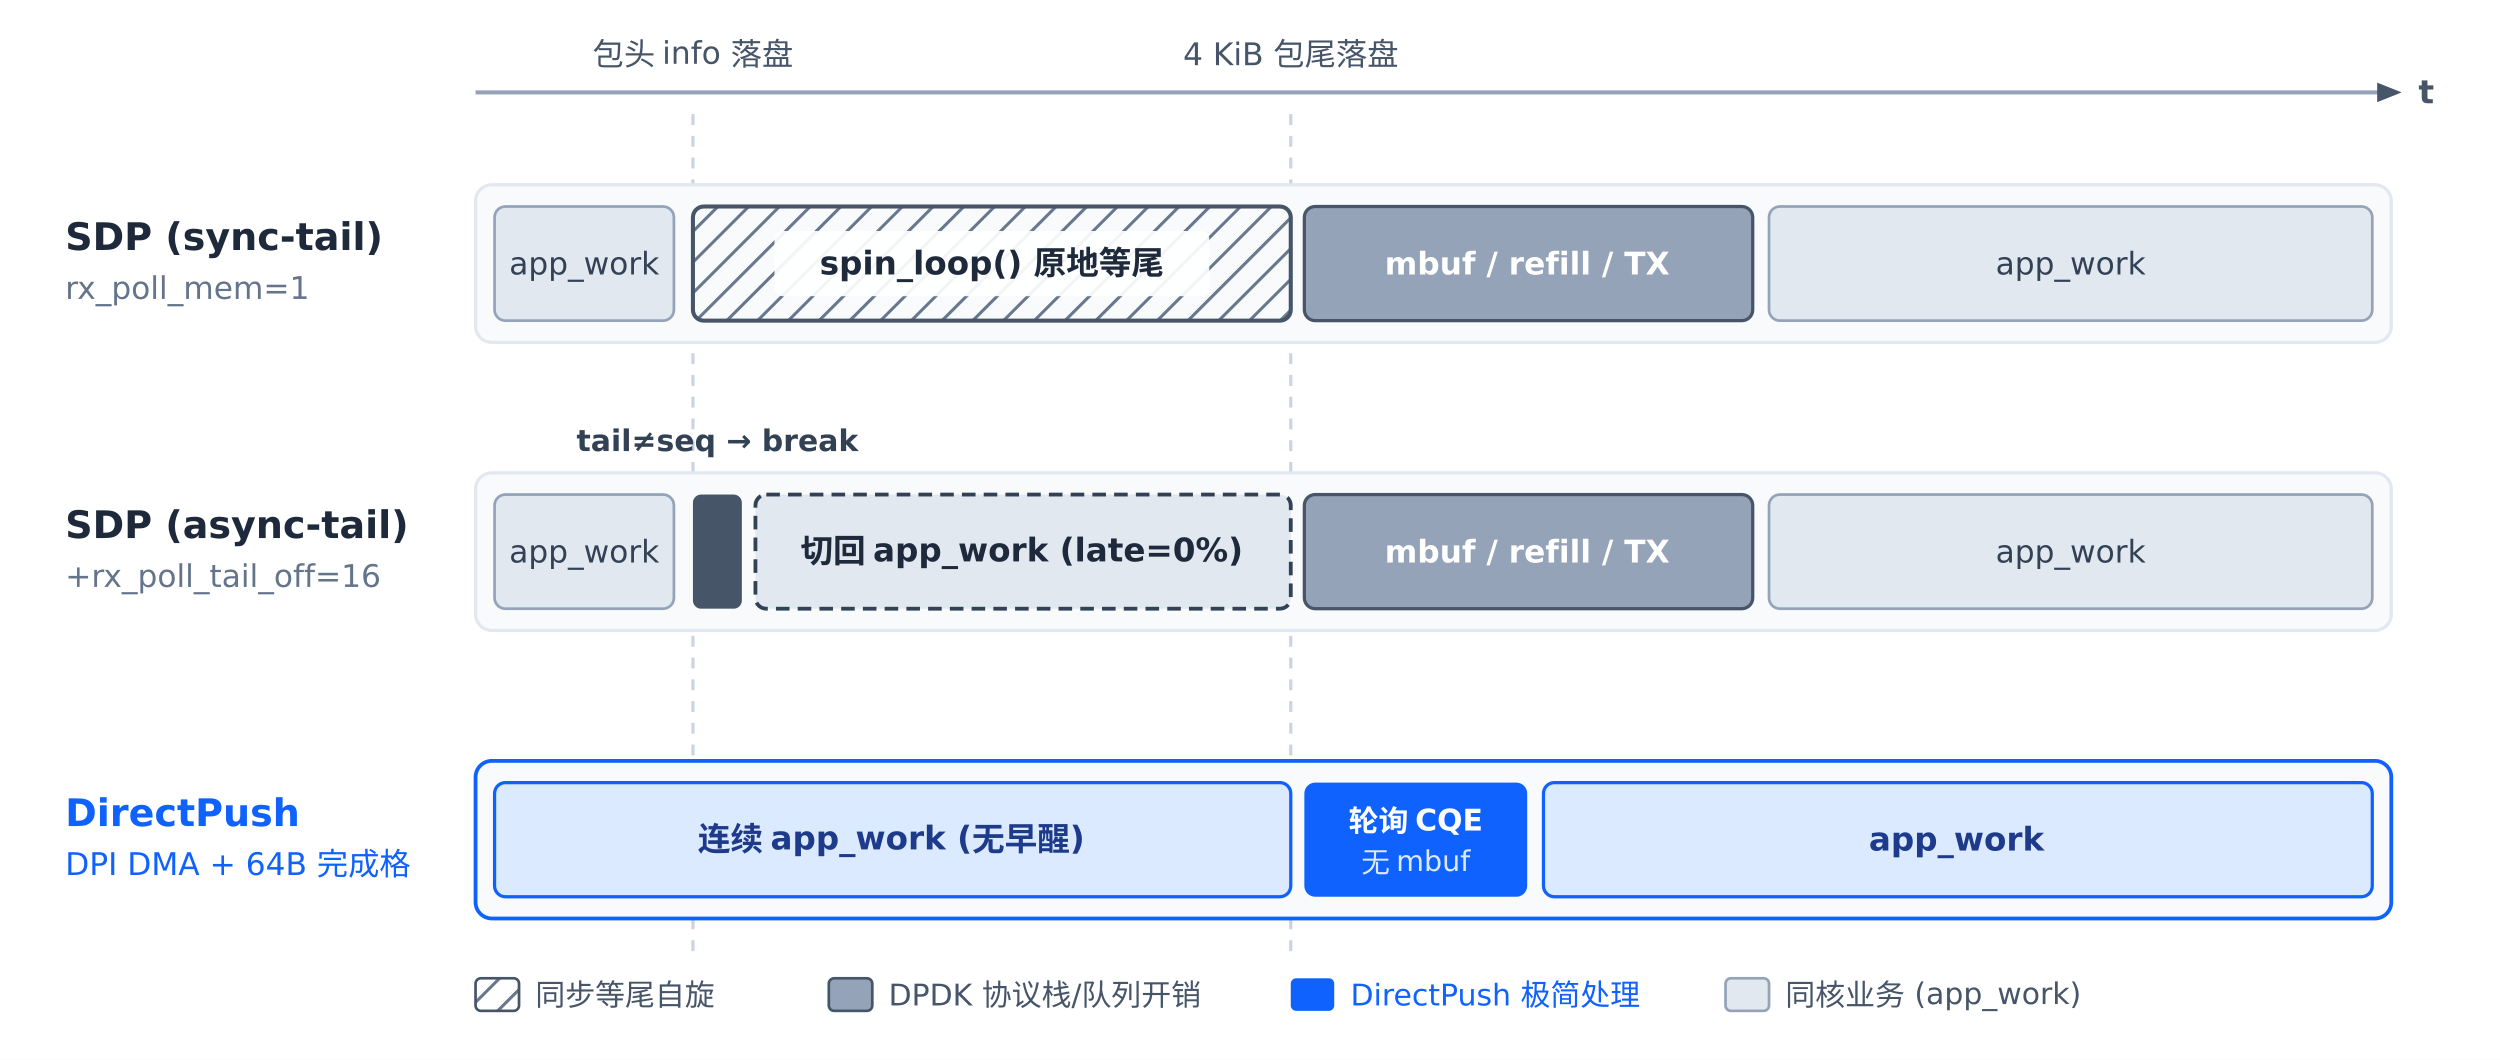
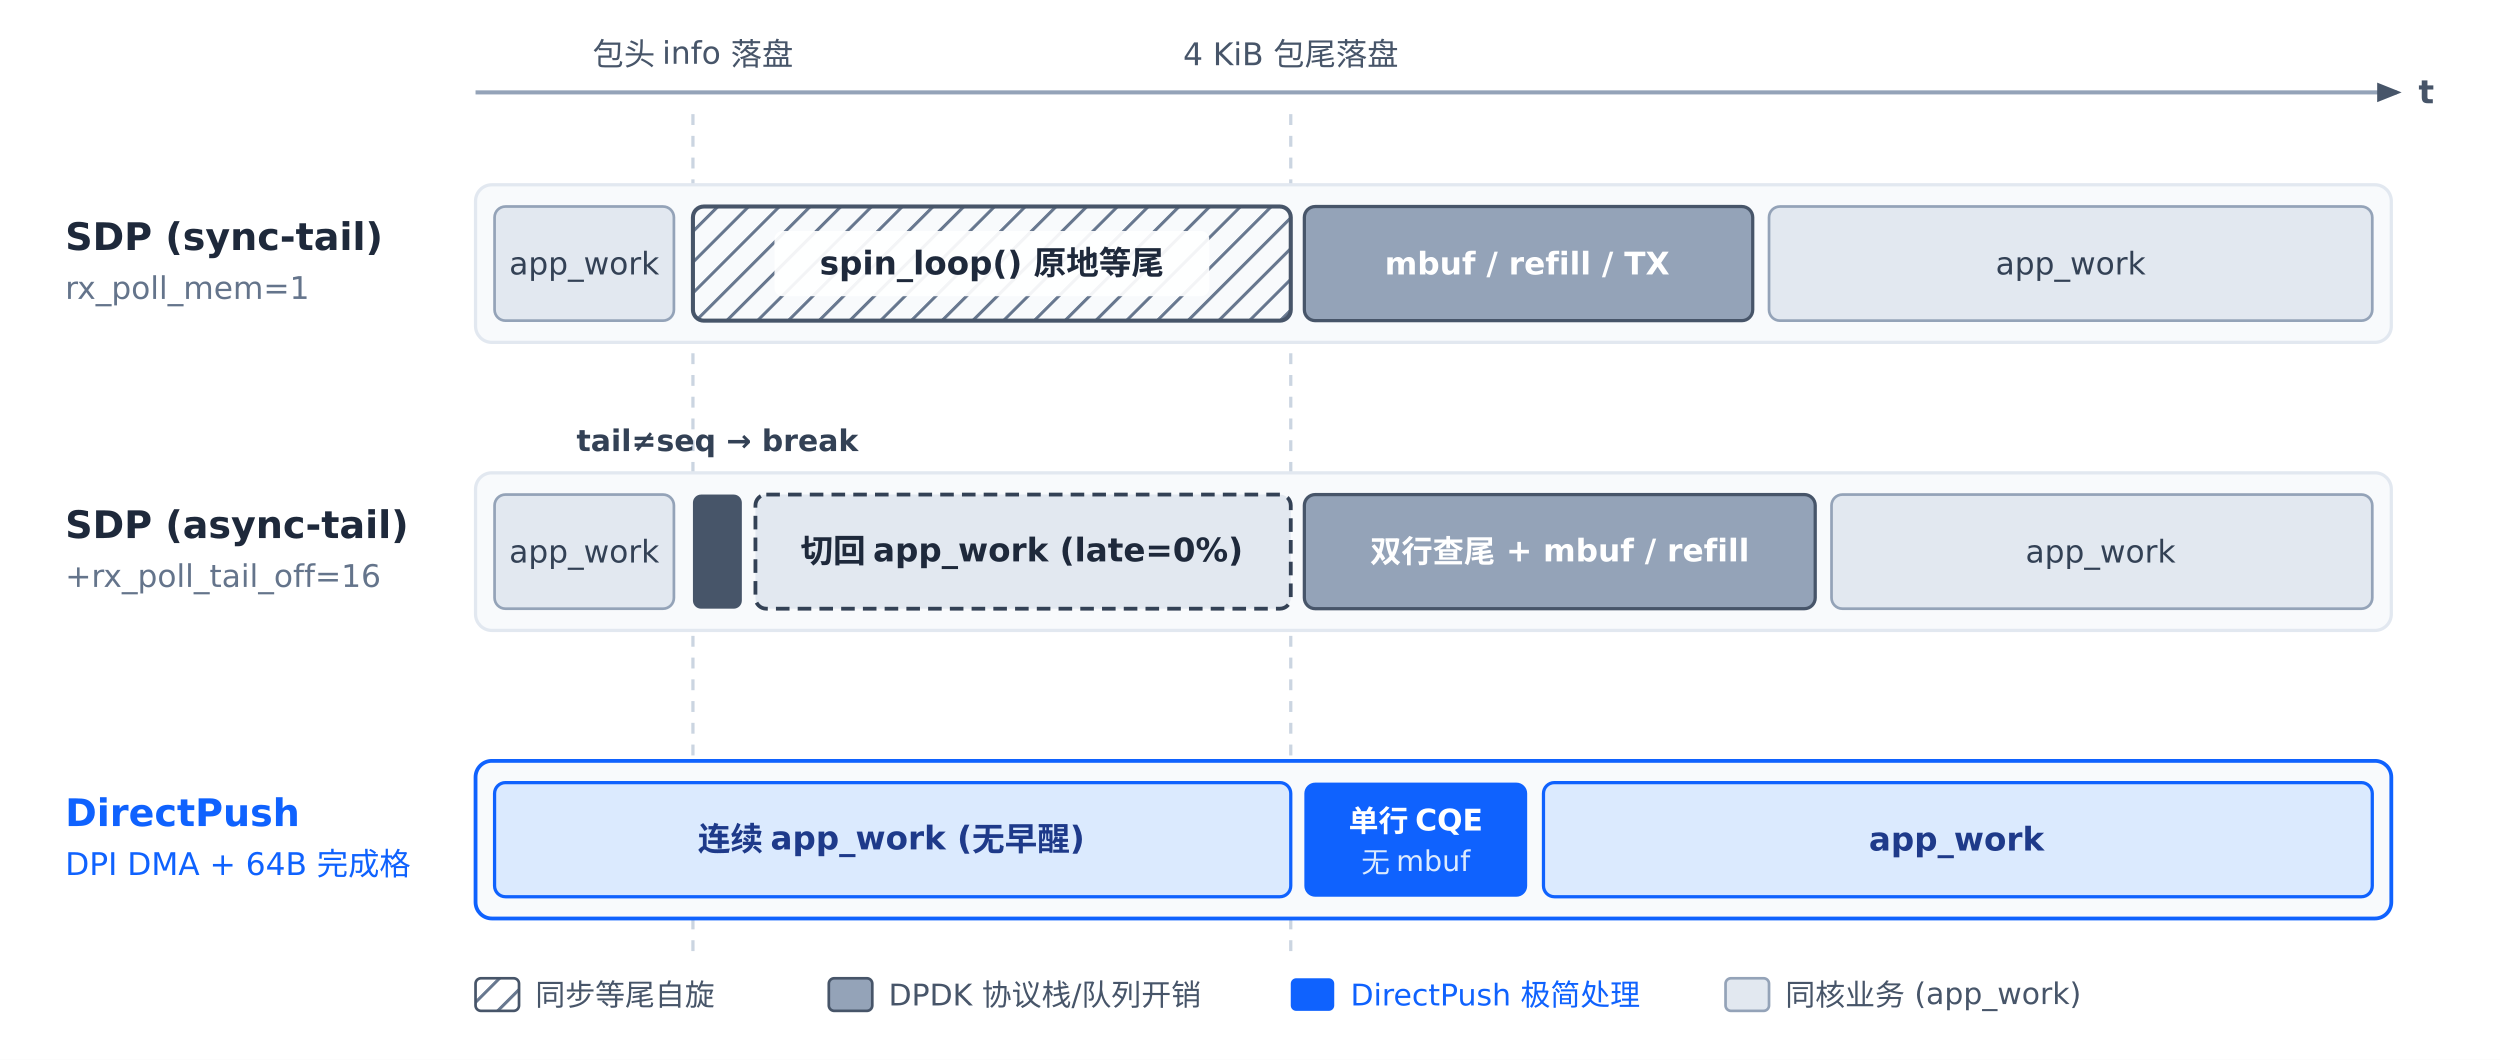
<svg xmlns="http://www.w3.org/2000/svg" viewBox="0 0 920 390" width="920" height="390" font-family="DejaVu Sans, Droid Sans Fallback, sans-serif">
  <defs>
    <pattern id="hatch" width="8" height="8" patternUnits="userSpaceOnUse" patternTransform="rotate(45)">
      <line x1="0" y1="0" x2="0" y2="8" stroke="#64748B" stroke-width="2.2" />
    </pattern>
    <marker id="arr-grey" viewBox="0 0 10 10" refX="8" refY="5" markerWidth="6" markerHeight="6" orient="auto">
      <path d="M 0 1 L 10 5 L 0 9 z" fill="#475569" />
    </marker>
    <marker id="arr-blue" viewBox="0 0 10 10" refX="8" refY="5" markerWidth="6" markerHeight="6" orient="auto">
      <path d="M 0 1 L 10 5 L 0 9 z" fill="#0F62FE" />
    </marker>
  </defs>
  <rect width="920" height="390" fill="#FFFFFF" />
  <line x1="175" y1="34" x2="882" y2="34" stroke="#94A3B8" stroke-width="1.5" marker-end="url(#arr-grey)" />
  <text x="890" y="38" font-size="12" fill="#475569" font-weight="bold">t</text>
  <line x1="255" y1="42" x2="255" y2="352" stroke="#CBD5E1" stroke-width="1.2" stroke-dasharray="4,4" />
  <text x="255" y="24" text-anchor="middle" font-size="11.5" fill="#475569">包头 info 落盘</text>
  <line x1="475" y1="42" x2="475" y2="352" stroke="#CBD5E1" stroke-width="1.2" stroke-dasharray="4,4" />
  <text x="475" y="24" text-anchor="middle" font-size="11.5" fill="#475569">4 KiB 包尾落盘</text>
  <text x="24" y="92" font-size="14" font-weight="bold" fill="#1E293B">SDP (sync-tail)</text>
  <text x="24" y="110" font-size="11.5" fill="#64748B">rx_poll_mem=1</text>
  <rect x="175" y="68" width="705" height="58" rx="6" fill="#F8FAFC" stroke="#E2E8F0" stroke-width="1.2" />
  <rect x="182" y="76" width="66" height="42" rx="4" fill="#E2E8F0" stroke="#94A3B8" stroke-width="1" />
  <text x="215" y="101" text-anchor="middle" font-size="11.5" fill="#334155">app_work</text>
  <rect x="255" y="76" width="220" height="42" rx="4" fill="url(#hatch)" stroke="#475569" stroke-width="1.5" />
  <rect x="285" y="85" width="160" height="24" rx="3" fill="#FFFFFF" fill-opacity="0.92" />
  <text x="365" y="101" text-anchor="middle" font-size="12" font-weight="bold" fill="#1E293B">spin_loop() 原地等尾</text>
  <rect x="480" y="76" width="165" height="42" rx="4" fill="#94A3B8" stroke="#475569" stroke-width="1.2" />
  <text x="562" y="101" text-anchor="middle" font-size="11.5" font-weight="bold" fill="#FFFFFF">mbuf / refill / TX</text>
  <rect x="651" y="76" width="222" height="42" rx="4" fill="#E2E8F0" stroke="#94A3B8" stroke-width="1" />
  <text x="762" y="101" text-anchor="middle" font-size="11.5" fill="#334155">app_work</text>
  <text x="24" y="198" font-size="14" font-weight="bold" fill="#1E293B">SDP (async-tail)</text>
  <text x="24" y="216" font-size="11.5" fill="#64748B">+rx_poll_tail_off=16</text>
  <rect x="175" y="174" width="705" height="58" rx="6" fill="#F8FAFC" stroke="#E2E8F0" stroke-width="1.2" />
  <rect x="182" y="182" width="66" height="42" rx="4" fill="#E2E8F0" stroke="#94A3B8" stroke-width="1" />
  <text x="215" y="207" text-anchor="middle" font-size="11.5" fill="#334155">app_work</text>
  <rect x="255" y="182" width="18" height="42" rx="3" fill="#475569" />
  <text x="264" y="166" text-anchor="middle" font-size="11" font-weight="bold" fill="#334155">tail≠seq → break</text>
  <rect x="278" y="182" width="197" height="42" rx="4" fill="#E2E8F0" stroke="#334155" stroke-width="1.4" stroke-dasharray="5,3" />
  <text x="376" y="207" text-anchor="middle" font-size="12" font-weight="bold" fill="#1E293B">切回 app_work (late=0%)</text>
-   <rect x="480" y="182" width="165" height="42" rx="4" fill="#94A3B8" stroke="#475569" stroke-width="1.2" />
-   <text x="562" y="207" text-anchor="middle" font-size="11.5" font-weight="bold" fill="#FFFFFF">mbuf / refill / TX</text>
-   <rect x="651" y="182" width="222" height="42" rx="4" fill="#E2E8F0" stroke="#94A3B8" stroke-width="1" />
-   <text x="762" y="207" text-anchor="middle" font-size="11.5" fill="#334155">app_work</text>
+   <rect x="480" y="182" width="188" height="42" rx="4" fill="#94A3B8" stroke="#475569" stroke-width="1.2" />
+   <text x="574" y="207" text-anchor="middle" font-size="11.5" font-weight="bold" fill="#FFFFFF">双行查尾 + mbuf / refill</text>
+   <rect x="674" y="182" width="199" height="42" rx="4" fill="#E2E8F0" stroke="#94A3B8" stroke-width="1" />
+   <text x="773" y="207" text-anchor="middle" font-size="11.5" fill="#334155">app_work</text>
  <text x="24" y="304" font-size="14" font-weight="bold" fill="#0F62FE">DirectPush</text>
  <text x="24" y="322" font-size="11.5" fill="#0F62FE">DPI DMA + 64B 完成格</text>
  <rect x="175" y="280" width="705" height="58" rx="6" fill="#F8FAFC" stroke="#0F62FE" stroke-width="1.4" />
  <rect x="182" y="288" width="293" height="42" rx="4" fill="#DBEAFE" stroke="#0F62FE" stroke-width="1.2" />
  <text x="328" y="313" text-anchor="middle" font-size="12" font-weight="bold" fill="#1E3A8A">连续 app_work (无早醒)</text>
  <rect x="480" y="288" width="82" height="42" rx="4" fill="#0F62FE" />
-   <text x="521" y="306" text-anchor="middle" font-size="11" font-weight="bold" fill="#FFFFFF">轮询 CQE</text>
+   <text x="521" y="306" text-anchor="middle" font-size="11" font-weight="bold" fill="#FFFFFF">单行 CQE</text>
  <text x="521" y="321" text-anchor="middle" font-size="10.5" fill="#DBEAFE">无 mbuf</text>
  <rect x="568" y="288" width="305" height="42" rx="4" fill="#DBEAFE" stroke="#0F62FE" stroke-width="1.2" />
  <text x="720" y="313" text-anchor="middle" font-size="12" font-weight="bold" fill="#1E3A8A">app_work</text>
  <rect x="175" y="360" width="16" height="12" rx="2" fill="url(#hatch)" stroke="#475569" stroke-width="1" />
  <text x="197" y="370" font-size="11" fill="#475569">同步等尾自旋</text>
  <rect x="305" y="360" width="16" height="12" rx="2" fill="#94A3B8" stroke="#475569" stroke-width="1" />
  <text x="327" y="370" font-size="11" fill="#475569">DPDK 协议栈/队列开销</text>
  <rect x="475" y="360" width="16" height="12" rx="2" fill="#0F62FE" />
  <text x="497" y="370" font-size="11" fill="#0F62FE">DirectPush 极简处理</text>
  <rect x="635" y="360" width="16" height="12" rx="2" fill="#E2E8F0" stroke="#94A3B8" stroke-width="1" />
  <text x="657" y="370" font-size="11" fill="#475569">同核业务 (app_work)</text>
</svg>
